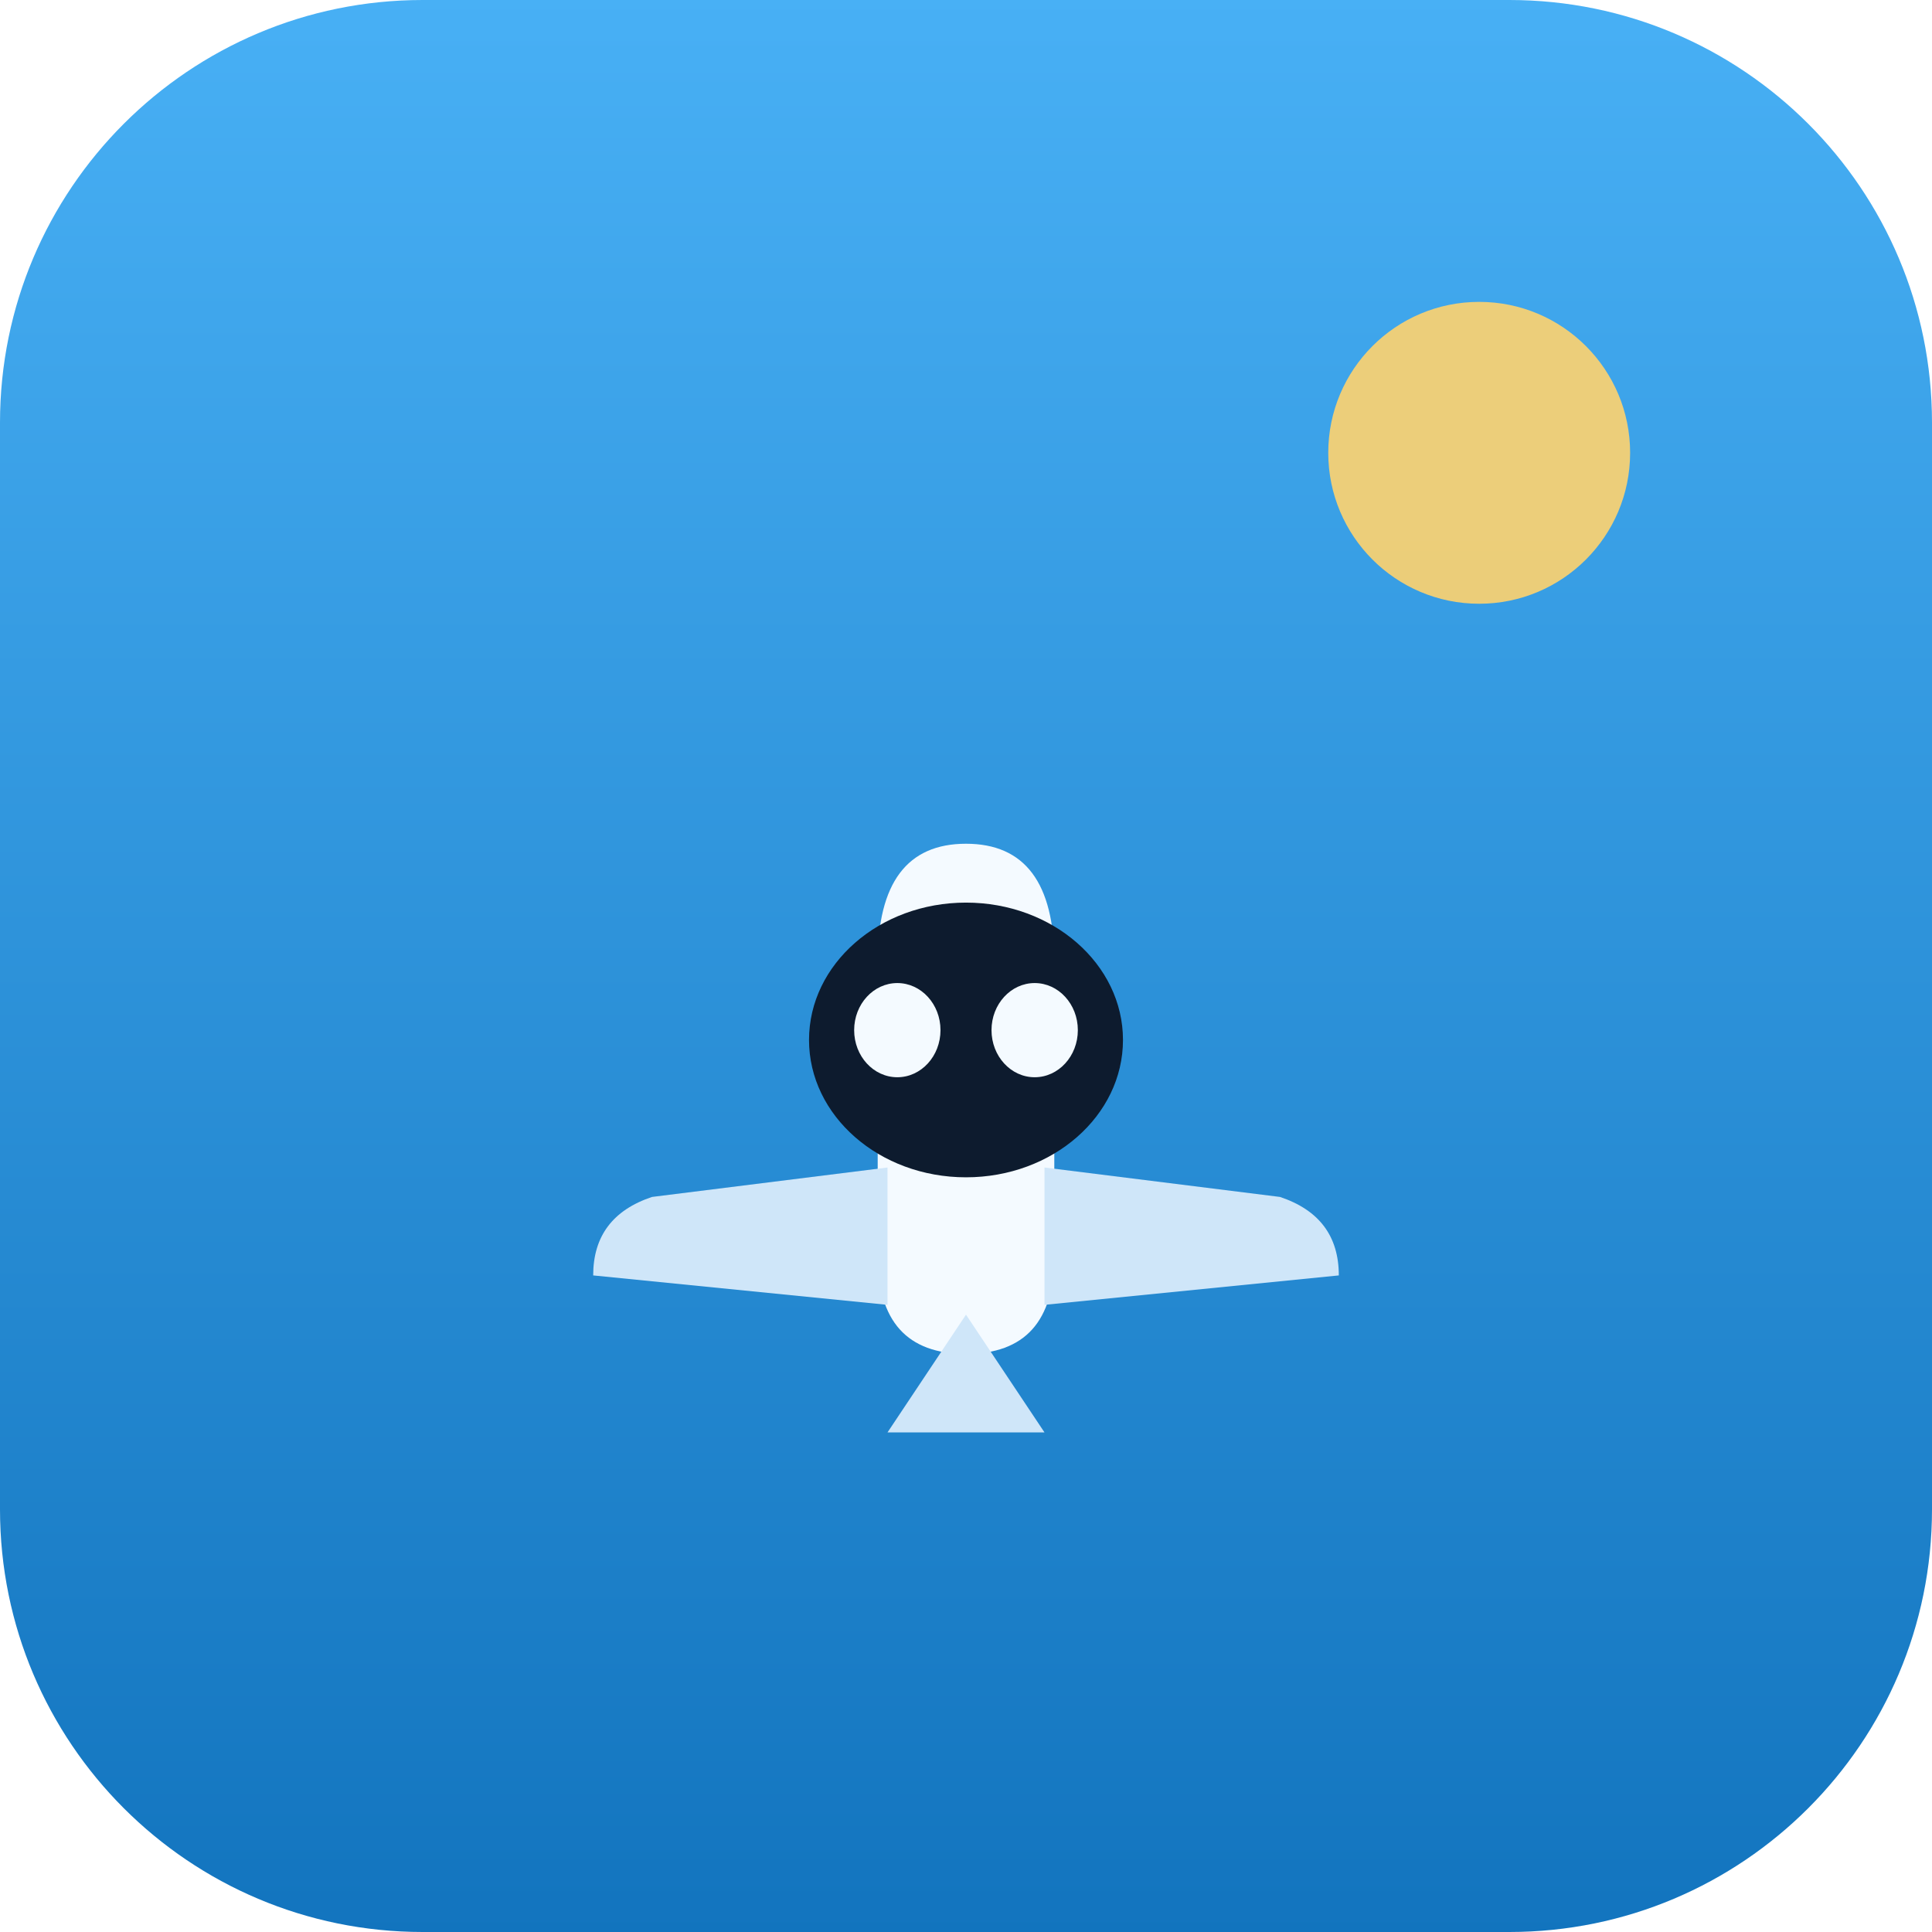
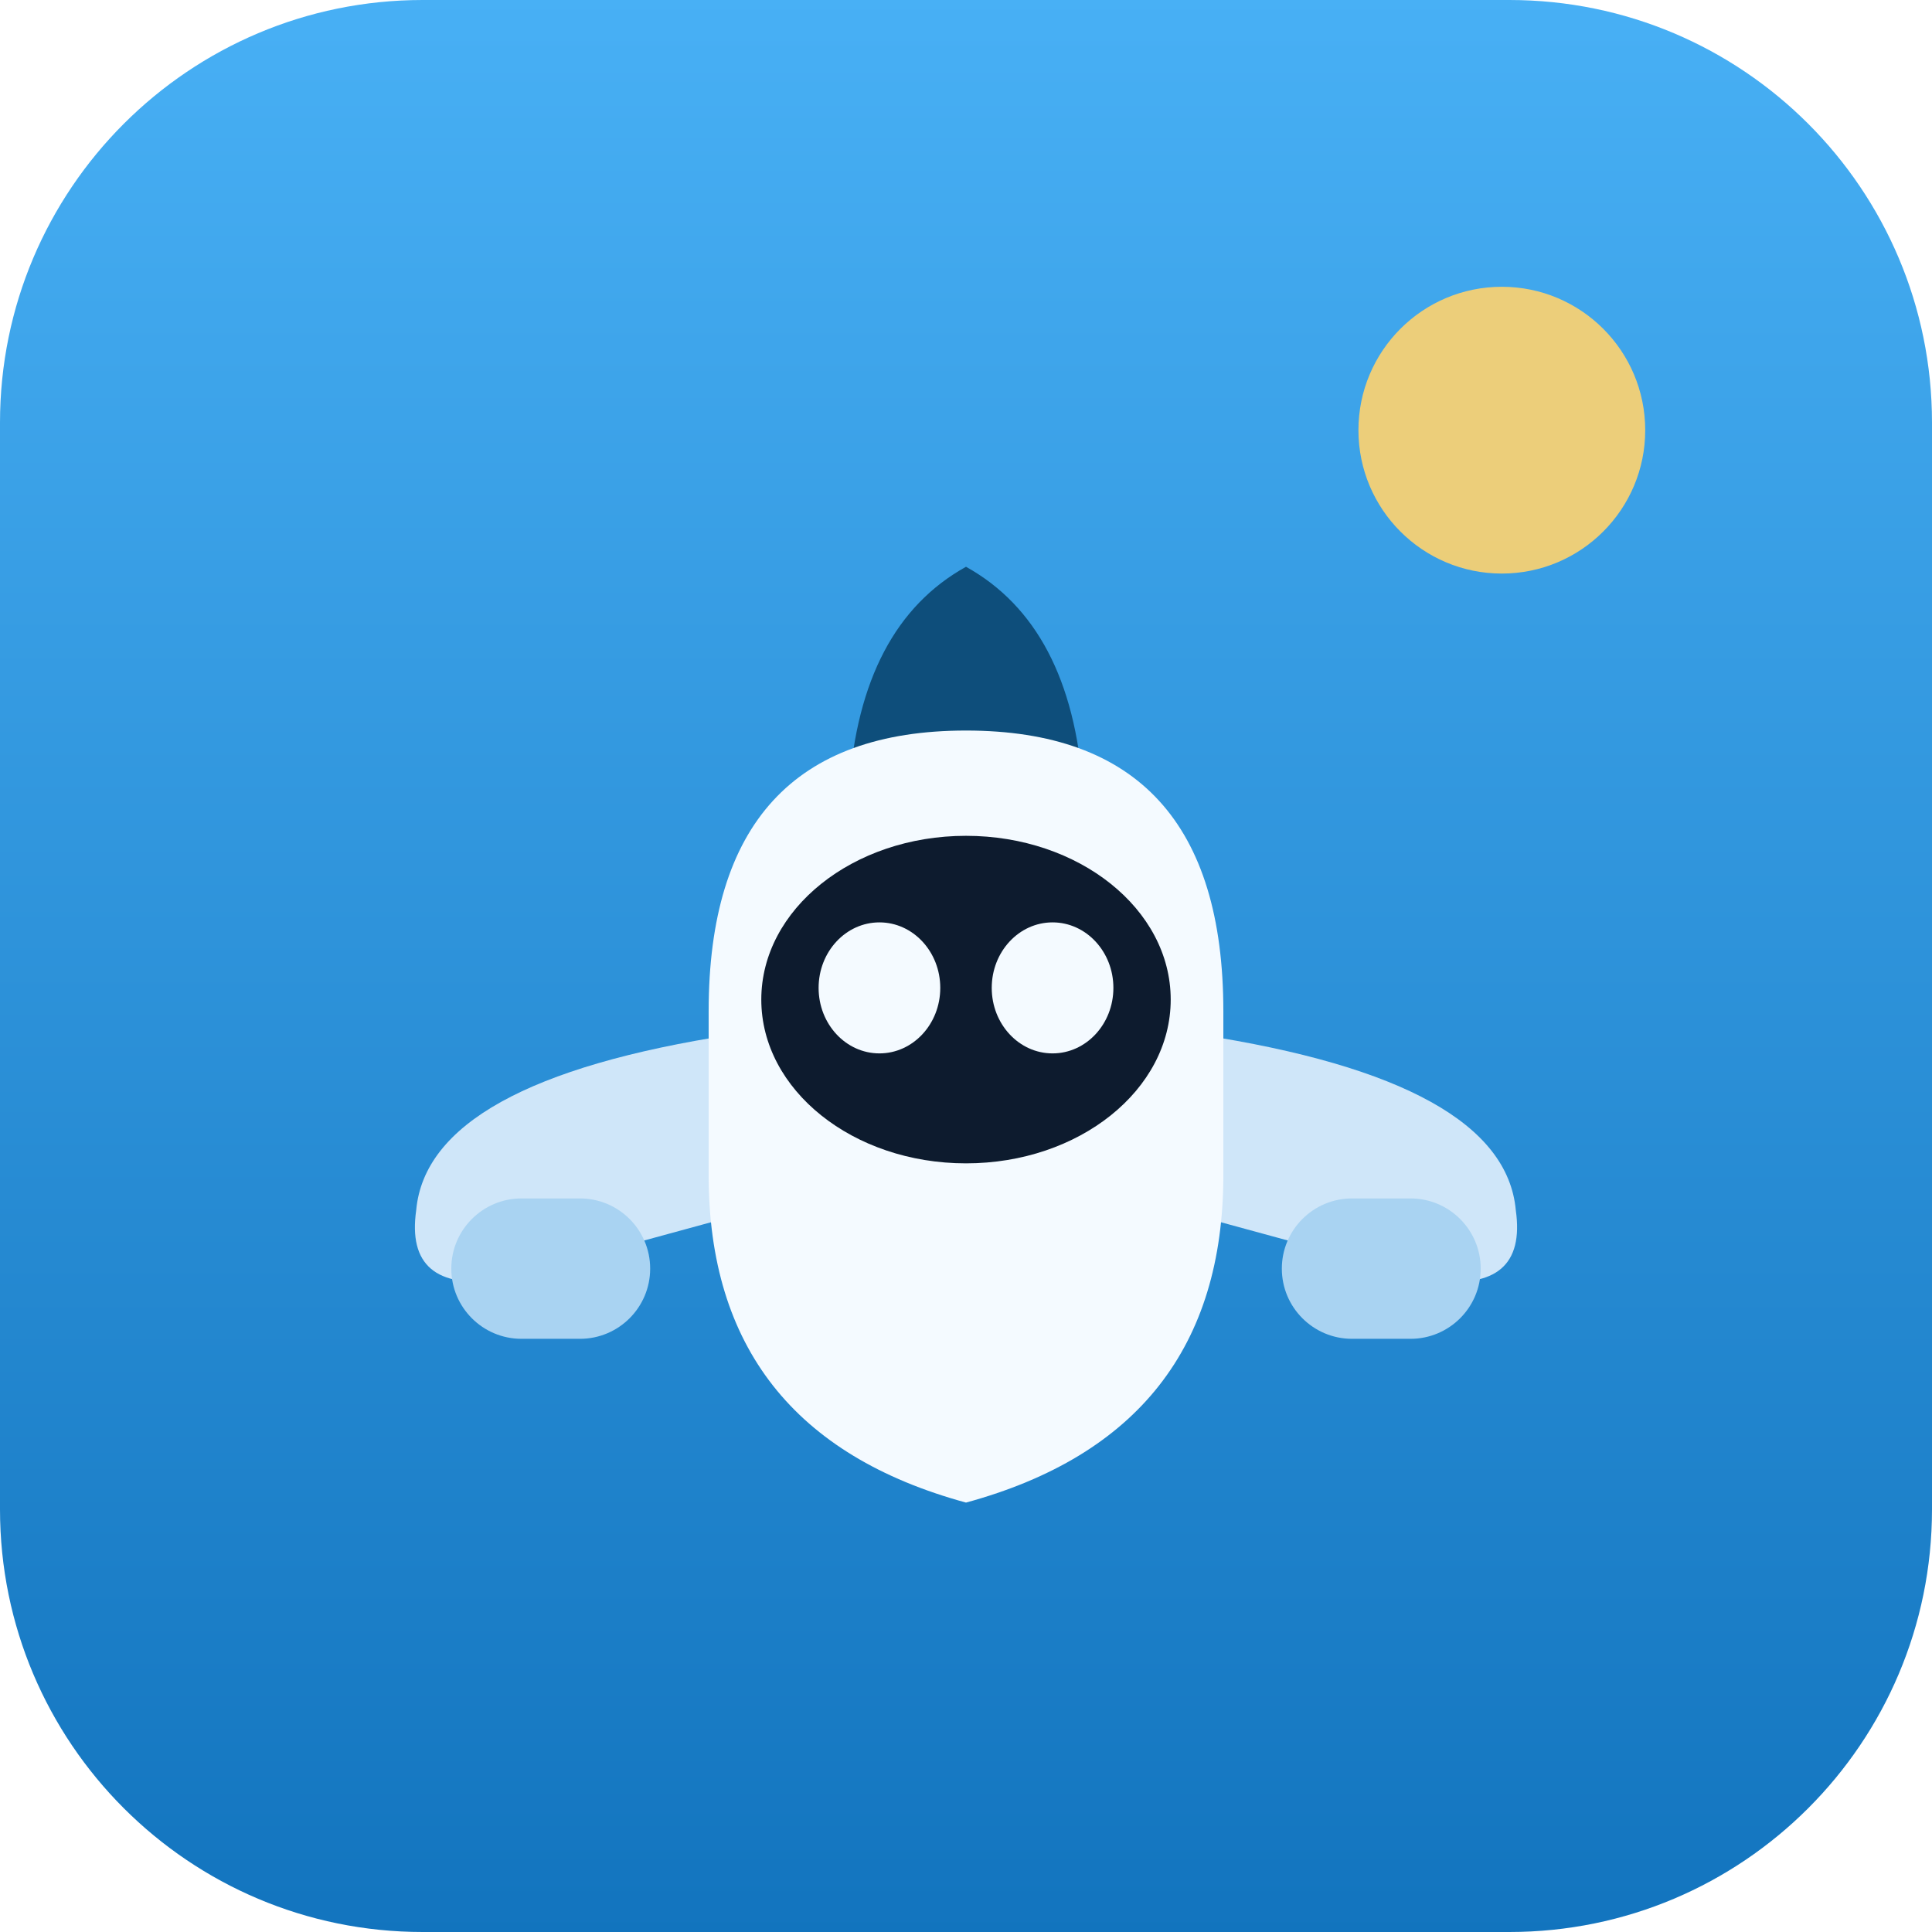
<svg xmlns="http://www.w3.org/2000/svg" viewBox="0 0 512 512" width="512" height="512">
  <defs>
    <linearGradient id="sky" x1="0" y1="0" x2="0" y2="1">
      <stop offset="0" stop-color="#48B0F5" />
      <stop offset="1" stop-color="#1274BE" />
    </linearGradient>
  </defs>
  <rect width="512" height="512" rx="112" fill="url(#sky)" />
-   <circle cx="392" cy="120" r="40" fill="#FFD36E" opacity=".9" />
-   <g transform="translate(256 286) scale(2.6) translate(-50 -50)">
-     <path d="M50 26 q9 0 9 12 v30 q0 10-9 10 t-9-10 V38 q0-12 9-12z" fill="#F4FAFF" />
-     <path d="M18 62 q-6 2-6 8 l30 3 v-14z" fill="#CFE6F9" />
-     <path d="M82 62 q6 2 6 8 l-30 3 v-14z" fill="#CFE6F9" />
-     <path d="M50 74 l-8 12 h16z" fill="#CFE6F9" />
-     <ellipse cx="50" cy="46" rx="16" ry="14" fill="#0D1B2E" />
-     <ellipse cx="43" cy="45" rx="4.4" ry="4.8" fill="#F4FAFF" />
-     <ellipse cx="57" cy="45" rx="4.4" ry="4.8" fill="#F4FAFF" />
+   <circle cx="398" cy="114" r="38" fill="#FFD36E" opacity=".9" />
+   <g transform="translate(256 268) scale(3.1) translate(-50 -50)">
+     <path d="M50 12 q9 5 10 19 q-10-3-20 0 q1-14 10-19z" fill="#0E4E7B" />
+     <path d="M30 52 q-26 4-27 15 q-1 7 7 6 l22-6z" fill="#CFE6F9" />
+     <path d="M70 52 q26 4 27 15 q1 7-7 6 l-22-6z" fill="#CFE6F9" />
+     <rect x="6" y="66" width="17" height="12" rx="6" fill="#A9D3F2" />
+     <rect x="77" y="66" width="17" height="12" rx="6" fill="#A9D3F2" />
+     <path d="M50 26 q22 0 22 24 v14 q0 22-22 28 q-22-6-22-28V50 q0-24 22-24z" fill="#F4FAFF" />
+     <ellipse cx="50" cy="49" rx="17.5" ry="14" fill="#0D1B2E" />
+     <ellipse cx="42.6" cy="48" rx="5.2" ry="5.6" fill="#F4FAFF" />
+     <ellipse cx="57.4" cy="48" rx="5.2" ry="5.6" fill="#F4FAFF" />
  </g>
</svg>
